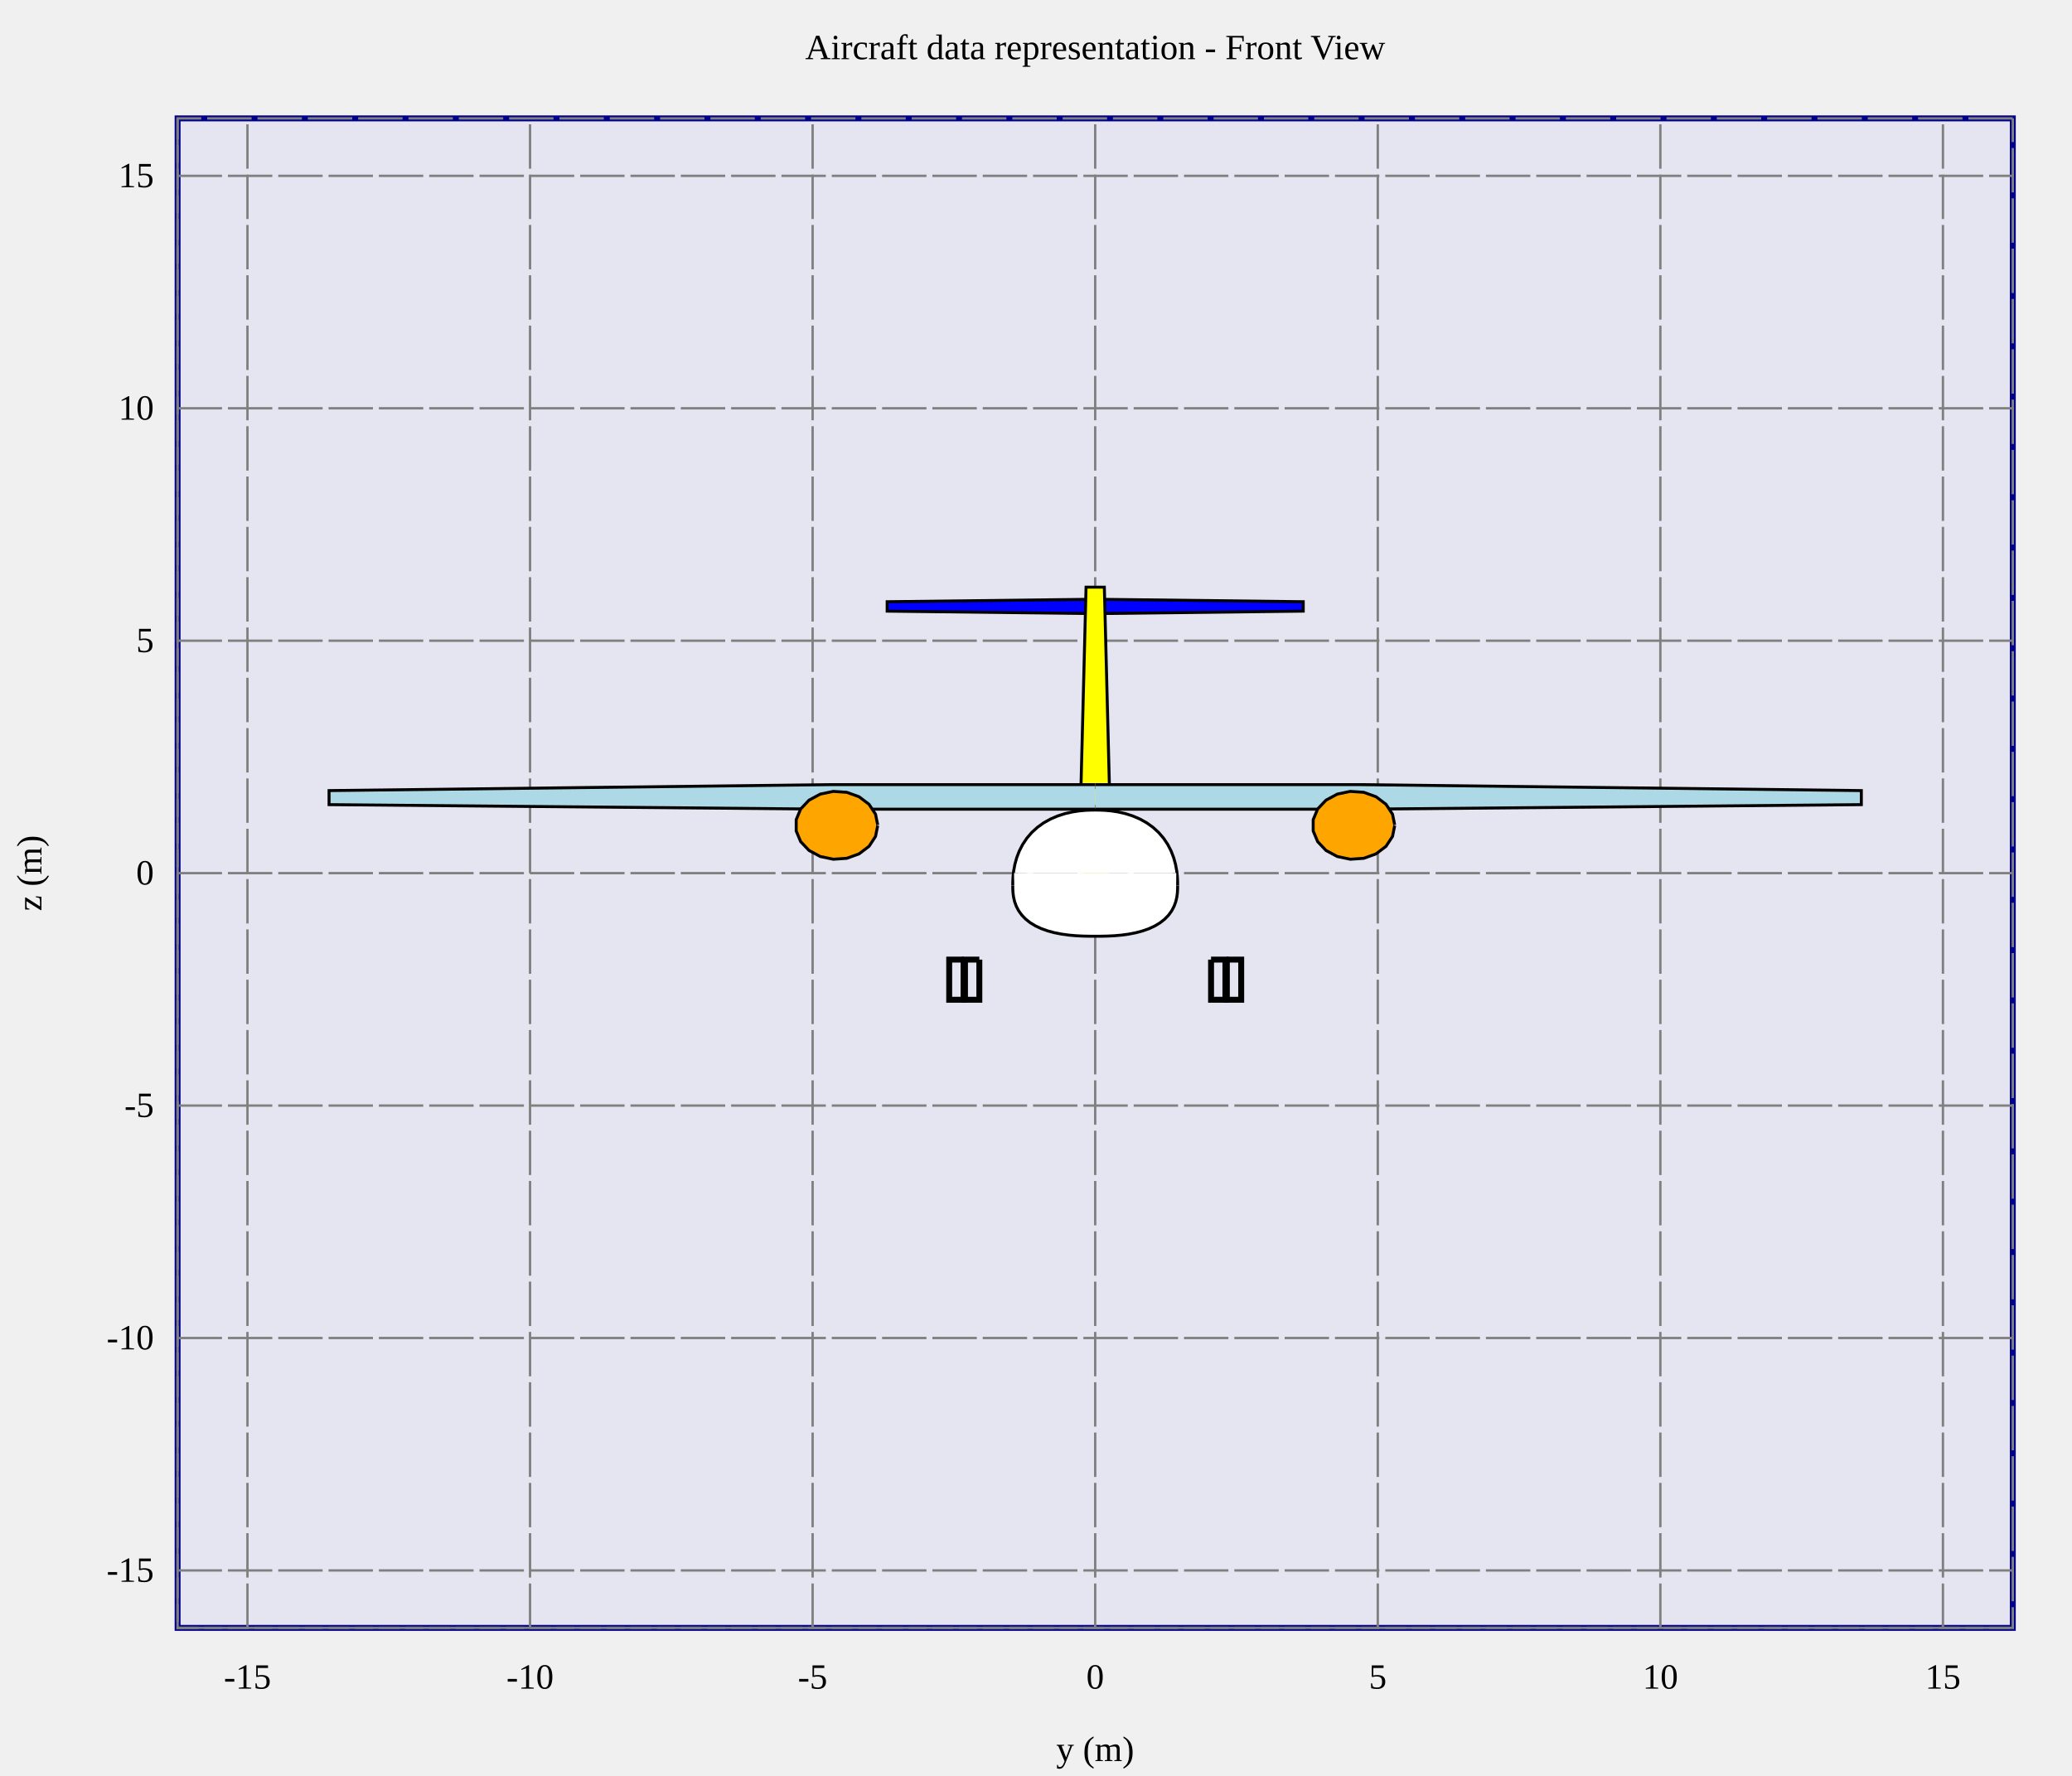
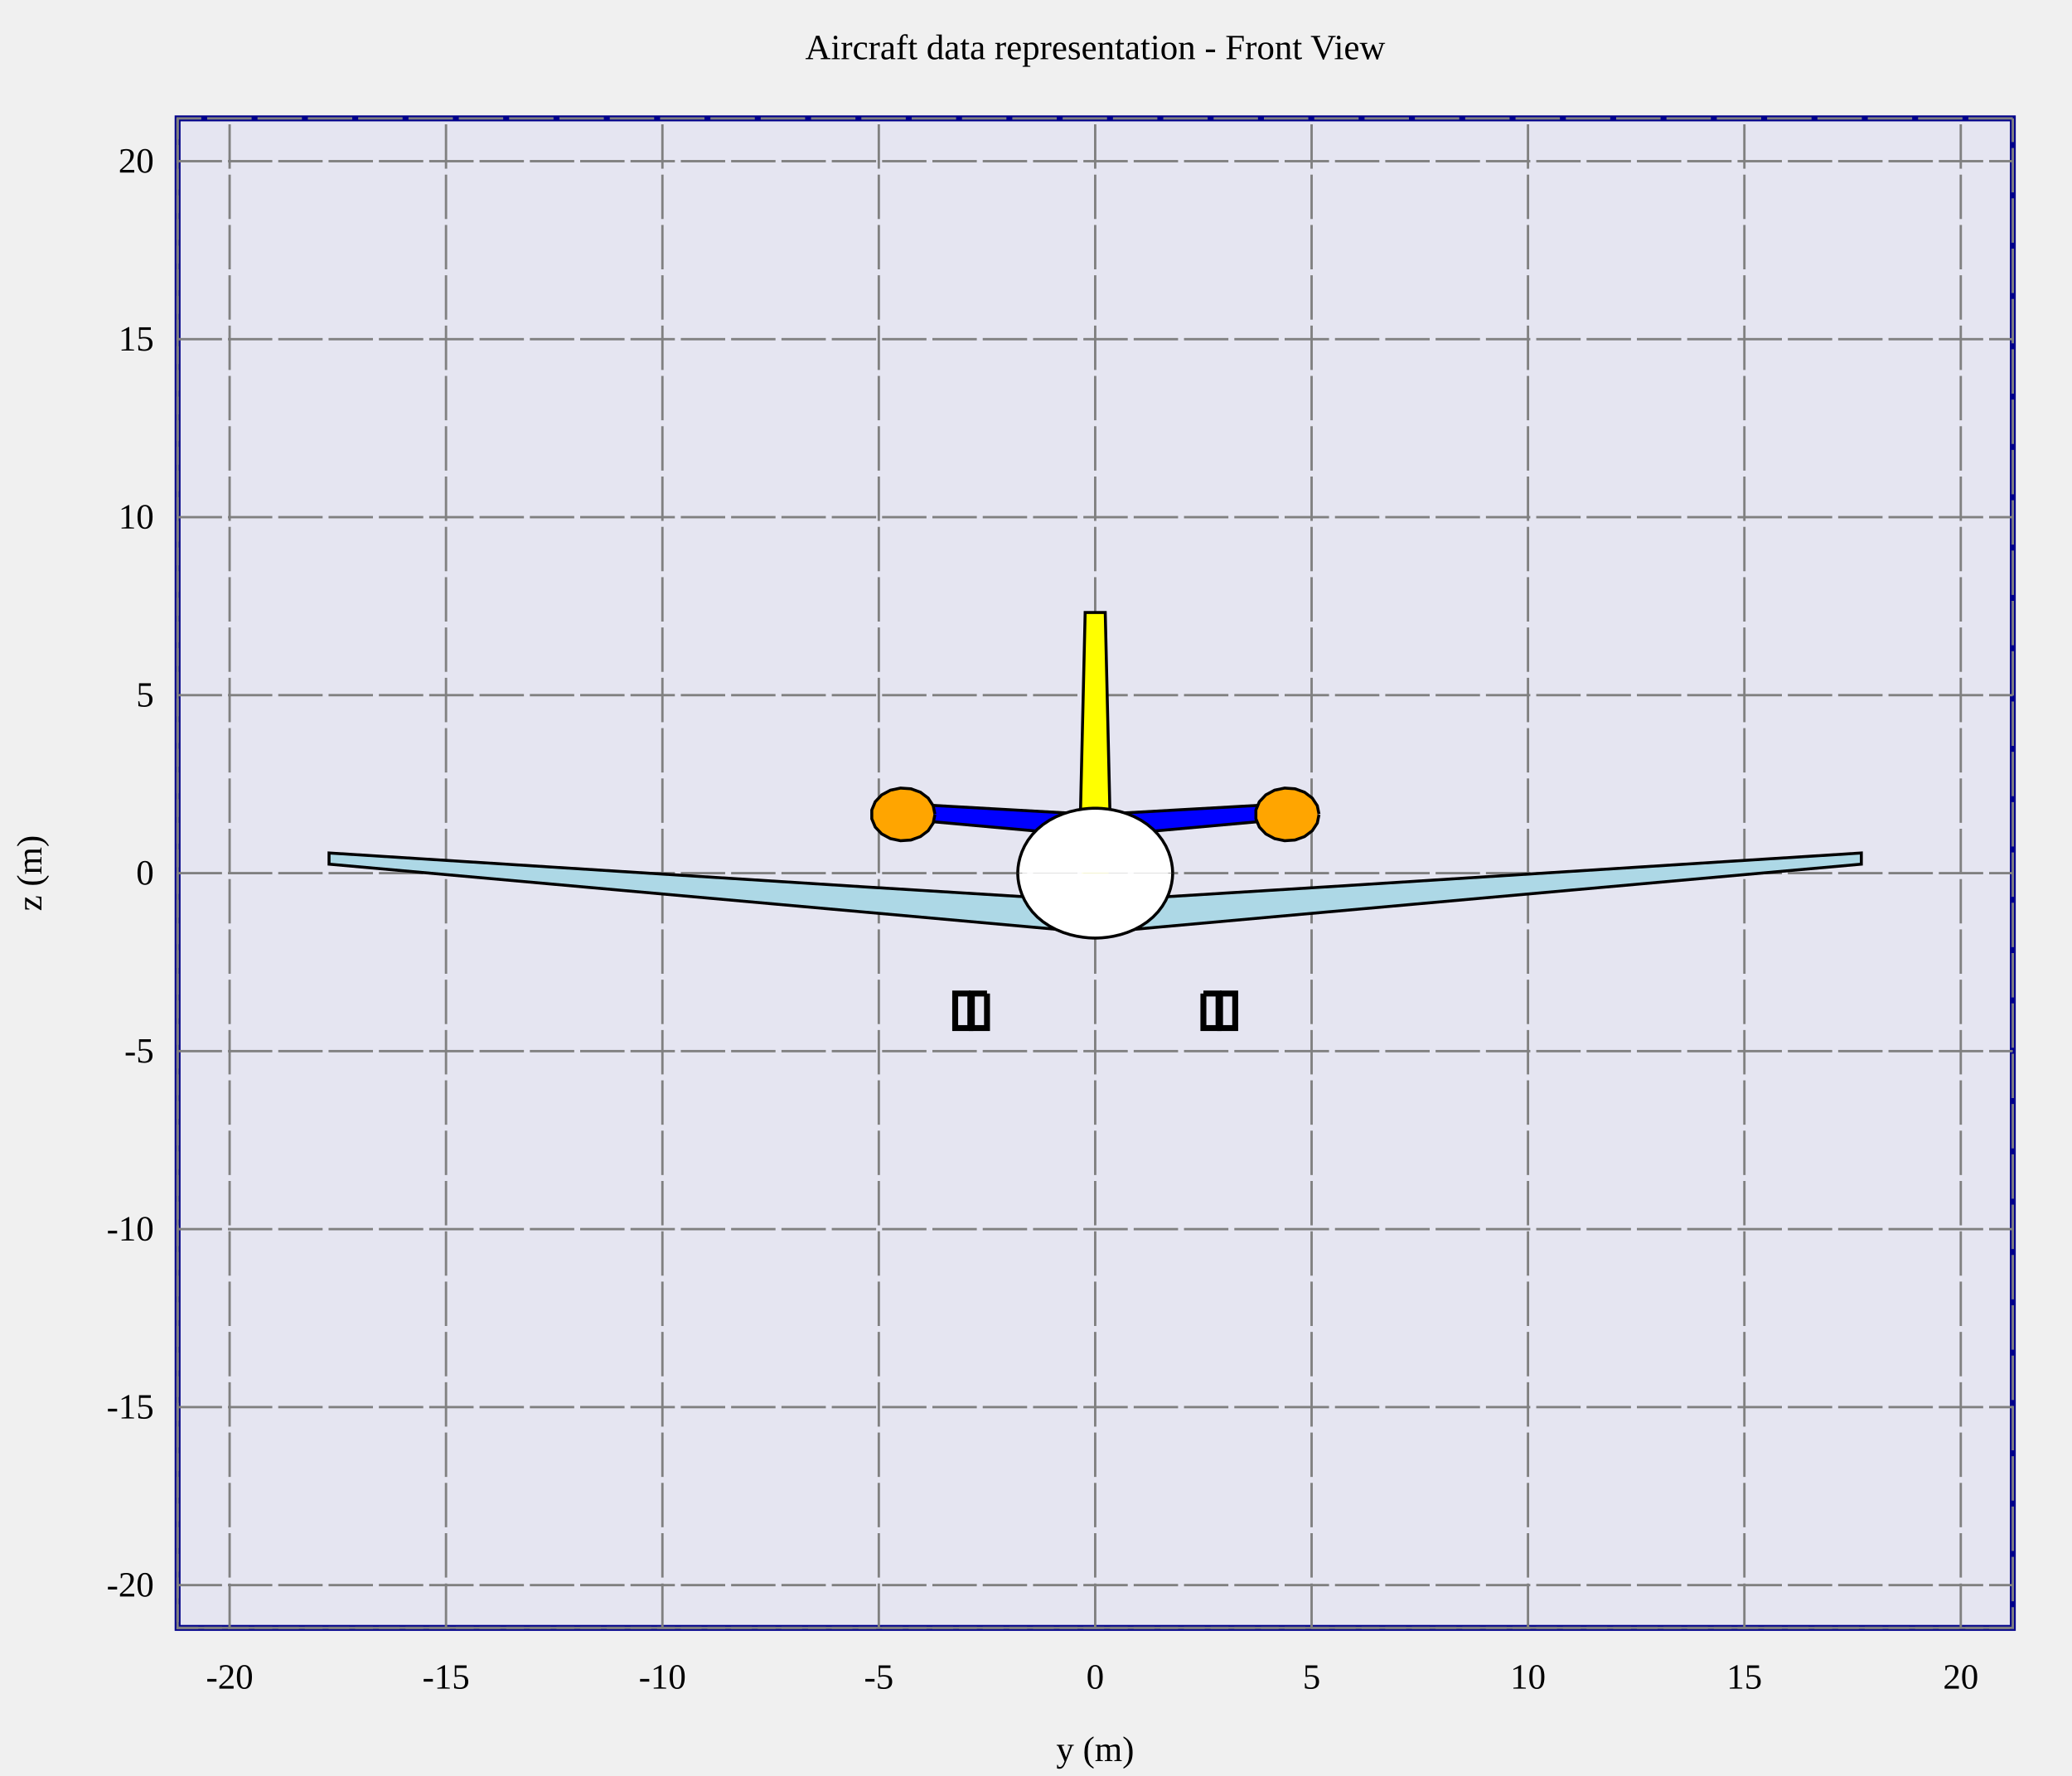
<svg xmlns="http://www.w3.org/2000/svg" id="svg" class="svg" width="700" height="600">
  <g id="page" width="700" height="600">
    <g id="graph" transform="translate(60,40)">
      <rect width="620" height="510" fill="blue" opacity="0.05" />
      <rect width="620" height="510" fill="none" opacity="1.0" style="stroke: darkblue; stroke-width: 2px;" />
      <g id="xAxis" class="axis" transform="translate(0,510)">
-         <g class="tick" transform="translate(23.59941,0)" style="opacity: 1;">
+         <g class="tick" transform="translate(17.57392,0)" style="opacity: 1;">
+           <line y2="-510" x2="0" style="fill: none; stroke: rgb(128, 128, 128); stroke-width: 0.8px; stroke-dasharray: 15px, 2px; font-style: normal; font-variant-caps: normal; font-weight: normal; font-size: 10px; line-height: normal; font-family: sans-serif; shape-rendering: geometricprecision;" />
+           <text dy=".71em" y="12" x="0" style="text-anchor: middle;">-20</text>
+         </g>
+         <g class="tick" transform="translate(90.68044,0)" style="opacity: 1;">
          <line y2="-510" x2="0" style="fill: none; stroke: rgb(128, 128, 128); stroke-width: 0.8px; stroke-dasharray: 15px, 2px; font-style: normal; font-variant-caps: normal; font-weight: normal; font-size: 10px; line-height: normal; font-family: sans-serif; shape-rendering: geometricprecision;" />
          <text dy=".71em" y="12" x="0" style="text-anchor: middle;">-15</text>
        </g>
-         <g class="tick" transform="translate(119.0663,0)" style="opacity: 1;">
+         <g class="tick" transform="translate(163.787,0)" style="opacity: 1;">
          <line y2="-510" x2="0" style="fill: none; stroke: rgb(128, 128, 128); stroke-width: 0.8px; stroke-dasharray: 15px, 2px; font-style: normal; font-variant-caps: normal; font-weight: normal; font-size: 10px; line-height: normal; font-family: sans-serif; shape-rendering: geometricprecision;" />
          <text dy=".71em" y="12" x="0" style="text-anchor: middle;">-10</text>
        </g>
-         <g class="tick" transform="translate(214.5331,0)" style="opacity: 1;">
+         <g class="tick" transform="translate(236.8935,0)" style="opacity: 1;">
          <line y2="-510" x2="0" style="fill: none; stroke: rgb(128, 128, 128); stroke-width: 0.8px; stroke-dasharray: 15px, 2px; font-style: normal; font-variant-caps: normal; font-weight: normal; font-size: 10px; line-height: normal; font-family: sans-serif; shape-rendering: geometricprecision;" />
          <text dy=".71em" y="12" x="0" style="text-anchor: middle;">-5</text>
        </g>
        <g class="tick" transform="translate(310,0)" style="opacity: 1;">
          <line y2="-510" x2="0" style="fill: none; stroke: rgb(128, 128, 128); stroke-width: 0.8px; stroke-dasharray: 15px, 2px; font-style: normal; font-variant-caps: normal; font-weight: normal; font-size: 10px; line-height: normal; font-family: sans-serif; shape-rendering: geometricprecision;" />
          <text dy=".71em" y="12" x="0" style="text-anchor: middle;">0</text>
        </g>
-         <g class="tick" transform="translate(405.4669,0)" style="opacity: 1;">
+         <g class="tick" transform="translate(383.1065,0)" style="opacity: 1;">
          <line y2="-510" x2="0" style="fill: none; stroke: rgb(128, 128, 128); stroke-width: 0.8px; stroke-dasharray: 15px, 2px; font-style: normal; font-variant-caps: normal; font-weight: normal; font-size: 10px; line-height: normal; font-family: sans-serif; shape-rendering: geometricprecision;" />
          <text dy=".71em" y="12" x="0" style="text-anchor: middle;">5</text>
        </g>
-         <g class="tick" transform="translate(500.9337,0)" style="opacity: 1;">
+         <g class="tick" transform="translate(456.213,0)" style="opacity: 1;">
          <line y2="-510" x2="0" style="fill: none; stroke: rgb(128, 128, 128); stroke-width: 0.8px; stroke-dasharray: 15px, 2px; font-style: normal; font-variant-caps: normal; font-weight: normal; font-size: 10px; line-height: normal; font-family: sans-serif; shape-rendering: geometricprecision;" />
          <text dy=".71em" y="12" x="0" style="text-anchor: middle;">10</text>
        </g>
-         <g class="tick" transform="translate(596.4006,0)" style="opacity: 1;">
+         <g class="tick" transform="translate(529.3196,0)" style="opacity: 1;">
          <line y2="-510" x2="0" style="fill: none; stroke: rgb(128, 128, 128); stroke-width: 0.8px; stroke-dasharray: 15px, 2px; font-style: normal; font-variant-caps: normal; font-weight: normal; font-size: 10px; line-height: normal; font-family: sans-serif; shape-rendering: geometricprecision;" />
          <text dy=".71em" y="12" x="0" style="text-anchor: middle;">15</text>
+         </g>
+         <g class="tick" transform="translate(602.4261,0)" style="opacity: 1;">
+           <line y2="-510" x2="0" style="fill: none; stroke: rgb(128, 128, 128); stroke-width: 0.8px; stroke-dasharray: 15px, 2px; font-style: normal; font-variant-caps: normal; font-weight: normal; font-size: 10px; line-height: normal; font-family: sans-serif; shape-rendering: geometricprecision;" />
+           <text dy=".71em" y="12" x="0" style="text-anchor: middle;">20</text>
        </g>
        <path class="domain" d="M0,-510V0H620V-510" style="fill: none; stroke: rgb(128, 128, 128); stroke-width: 0.8px; stroke-dasharray: 15px, 2px; font-style: normal; font-variant-caps: normal; font-weight: normal; font-size: 10px; line-height: normal; font-family: sans-serif; shape-rendering: geometricprecision;" />
      </g>
      <g id="yAxis" class="axis">
-         <g class="tick" transform="translate(0,490.5876)" style="opacity: 1;">
+         <g class="tick" transform="translate(0,495.544)" style="opacity: 1;">
+           <line x2="620" y2="0" style="fill: none; stroke: rgb(128, 128, 128); stroke-dasharray: 15px, 2px; stroke-width: 0.8px; shape-rendering: geometricprecision;" />
+           <text dy=".32em" x="-8" y="0" style="text-anchor: end;">-20</text>
+         </g>
+         <g class="tick" transform="translate(0,435.408)" style="opacity: 1;">
          <line x2="620" y2="0" style="fill: none; stroke: rgb(128, 128, 128); stroke-dasharray: 15px, 2px; stroke-width: 0.8px; shape-rendering: geometricprecision;" />
          <text dy=".32em" x="-8" y="0" style="text-anchor: end;">-15</text>
        </g>
-         <g class="tick" transform="translate(0,412.0584)" style="opacity: 1;">
+         <g class="tick" transform="translate(0,375.272)" style="opacity: 1;">
          <line x2="620" y2="0" style="fill: none; stroke: rgb(128, 128, 128); stroke-dasharray: 15px, 2px; stroke-width: 0.8px; shape-rendering: geometricprecision;" />
          <text dy=".32em" x="-8" y="0" style="text-anchor: end;">-10</text>
        </g>
-         <g class="tick" transform="translate(0,333.5292)" style="opacity: 1;">
+         <g class="tick" transform="translate(0,315.136)" style="opacity: 1;">
          <line x2="620" y2="0" style="fill: none; stroke: rgb(128, 128, 128); stroke-dasharray: 15px, 2px; stroke-width: 0.8px; shape-rendering: geometricprecision;" />
          <text dy=".32em" x="-8" y="0" style="text-anchor: end;">-5</text>
        </g>
        <g class="tick" transform="translate(0,255)" style="opacity: 1;">
          <line x2="620" y2="0" style="fill: none; stroke: rgb(128, 128, 128); stroke-dasharray: 15px, 2px; stroke-width: 0.8px; shape-rendering: geometricprecision;" />
          <text dy=".32em" x="-8" y="0" style="text-anchor: end;">0</text>
        </g>
-         <g class="tick" transform="translate(0,176.4708)" style="opacity: 1;">
+         <g class="tick" transform="translate(0,194.864)" style="opacity: 1;">
          <line x2="620" y2="0" style="fill: none; stroke: rgb(128, 128, 128); stroke-dasharray: 15px, 2px; stroke-width: 0.8px; shape-rendering: geometricprecision;" />
          <text dy=".32em" x="-8" y="0" style="text-anchor: end;">5</text>
        </g>
-         <g class="tick" transform="translate(0,97.94161)" style="opacity: 1;">
+         <g class="tick" transform="translate(0,134.728)" style="opacity: 1;">
          <line x2="620" y2="0" style="fill: none; stroke: rgb(128, 128, 128); stroke-dasharray: 15px, 2px; stroke-width: 0.8px; shape-rendering: geometricprecision;" />
          <text dy=".32em" x="-8" y="0" style="text-anchor: end;">10</text>
        </g>
-         <g class="tick" transform="translate(0,19.41242)" style="opacity: 1;">
+         <g class="tick" transform="translate(0,74.59197)" style="opacity: 1;">
          <line x2="620" y2="0" style="fill: none; stroke: rgb(128, 128, 128); stroke-dasharray: 15px, 2px; stroke-width: 0.8px; shape-rendering: geometricprecision;" />
          <text dy=".32em" x="-8" y="0" style="text-anchor: end;">15</text>
+         </g>
+         <g class="tick" transform="translate(0,14.45596)" style="opacity: 1;">
+           <line x2="620" y2="0" style="fill: none; stroke: rgb(128, 128, 128); stroke-dasharray: 15px, 2px; stroke-width: 0.8px; shape-rendering: geometricprecision;" />
+           <text dy=".32em" x="-8" y="0" style="text-anchor: end;">20</text>
        </g>
        <path class="domain" d="M620,0H0V510H620" style="fill: none; stroke: rgb(128, 128, 128); stroke-dasharray: 15px, 2px; stroke-width: 0.8px; shape-rendering: geometricprecision;" />
      </g>
      <g id="xy" class="xy">
-         <path id="line" d="M310,162.963L379.782,163.791L379.782,165.987L310,166.816" class="line" style="fill:none; stroke:black; stroke-width:2" />
-         <path id="area" d="M310,162.963L379.782,163.791L379.782,165.987L310,166.816L310,255L379.782,255L379.782,255L310,255Z" class="area" style="fill:blue;" opacity="1" />
+         <path id="line" d="M310,235.708L376.482,231.958L376.482,236.086L310,242.059" class="line" style="fill:none; stroke:black; stroke-width:2" />
+         <path id="area" d="M310,235.708L376.482,231.958L376.482,236.086L310,242.059L310,255L376.482,255L376.482,255L310,255Z" class="area" style="fill:blue;" opacity="1" />
      </g>
      <g id="xy" class="xy">
-         <path id="line" d="M310,162.963L240.218,163.791L240.218,165.987L310,166.816" class="line" style="fill:none; stroke:black; stroke-width:2" />
-         <path id="area" d="M310,162.963L240.218,163.791L240.218,165.987L310,166.816L310,255L240.218,255L240.218,255L310,255Z" class="area" style="fill:blue;" opacity="1" />
+         <path id="line" d="M310,235.708L243.518,231.958L243.518,236.086L310,242.059" class="line" style="fill:none; stroke:black; stroke-width:2" />
+         <path id="area" d="M310,235.708L243.518,231.958L243.518,236.086L310,242.059L310,255L243.518,255L243.518,255L310,255Z" class="area" style="fill:blue;" opacity="1" />
      </g>
      <g id="xy" class="xy">
-         <path id="line" d="M314.526,234.582L312.601,158.88L307.399,158.88L305.474,234.582" class="line" style="fill:none; stroke:black; stroke-width:2" />
-         <path id="area" d="M314.526,234.582L312.601,158.88L307.399,158.88L305.474,234.582L305.474,255L307.399,255L312.601,255L314.526,255Z" class="area" style="fill:yellow;" opacity="1" />
+         <path id="line" d="M314.536,236.959L312.904,167.442L307.096,167.442L305.464,236.959" class="line" style="fill:none; stroke:black; stroke-width:2" />
+         <path id="area" d="M314.536,236.959L312.904,167.442L307.096,167.442L305.464,236.959L305.464,255L307.096,255L312.904,255L314.536,255Z" class="area" style="fill:yellow;" opacity="1" />
      </g>
      <g id="xy" class="xy">
-         <path id="line" d="M310,225.598L399.739,225.598L568.333,227.602L568.333,231.36L399.739,232.893L310,232.893" class="line" style="fill:none; stroke:black; stroke-width:2" />
-         <path id="area" d="M310,225.598L399.739,225.598L568.333,227.602L568.333,231.36L399.739,232.893L310,232.893L310,255L399.739,255L568.333,255L568.333,255L399.739,255L310,255Z" class="area" style="fill:lightblue;" opacity="1" />
+         <path id="line" d="M310,264.946L387.5,260.173L568.333,248.721L568.333,251.504L387.5,267.692L310,274.653" class="line" style="fill:none; stroke:black; stroke-width:2" />
+         <path id="area" d="M310,264.946L387.5,260.173L568.333,248.721L568.333,251.504L387.5,267.692L310,274.653L310,255L387.5,255L568.333,255L568.333,255L387.5,255L310,255Z" class="area" style="fill:lightblue;" opacity="1" />
      </g>
      <g id="xy" class="xy">
-         <path id="line" d="M310,225.598L220.261,225.598L51.667,227.602L51.667,231.36L220.261,232.893L310,232.893" class="line" style="fill:none; stroke:black; stroke-width:2" />
-         <path id="area" d="M310,225.598L220.261,225.598L51.667,227.602L51.667,231.36L220.261,232.893L310,232.893L310,255L220.261,255L51.667,255L51.667,255L220.261,255L310,255Z" class="area" style="fill:lightblue;" opacity="1" />
+         <path id="line" d="M310,264.946L232.5,260.173L51.667,248.721L51.667,251.504L232.5,267.692L310,274.653" class="line" style="fill:none; stroke:black; stroke-width:2" />
+         <path id="area" d="M310,264.946L232.5,260.173L51.667,248.721L51.667,251.504L232.5,267.692L310,274.653L310,255L232.5,255L51.667,255L51.667,255L232.5,255L310,255Z" class="area" style="fill:lightblue;" opacity="1" />
      </g>
      <g id="xy" class="xy">
-         <path id="line" d="M282.649,259.164L282.661,257.883L282.743,256.22L282.956,254.282L283.347,252.168L283.955,249.962L284.807,247.743L285.917,245.577L287.291,243.52L288.922,241.62L290.792,239.911L292.873,238.422L295.124,237.167L297.496,236.153L299.926,235.375L302.34,234.82L304.656,234.462L306.777,234.268L308.597,234.193L310,234.182L310,234.182L311.403,234.193L313.223,234.268L315.344,234.462L317.66,234.82L320.074,235.375L322.504,236.153L324.876,237.167L327.127,238.422L329.208,239.911L331.078,241.62L332.709,243.52L334.083,245.577L335.193,247.743L336.045,249.962L336.653,252.168L337.044,254.282L337.257,256.22L337.339,257.883L337.351,259.164" class="line" style="fill:none; stroke:black; stroke-width:2" />
-         <path id="area" d="M282.649,259.164L282.661,257.883L282.743,256.22L282.956,254.282L283.347,252.168L283.955,249.962L284.807,247.743L285.917,245.577L287.291,243.52L288.922,241.62L290.792,239.911L292.873,238.422L295.124,237.167L297.496,236.153L299.926,235.375L302.34,234.82L304.656,234.462L306.777,234.268L308.597,234.193L310,234.182L310,234.182L311.403,234.193L313.223,234.268L315.344,234.462L317.66,234.82L320.074,235.375L322.504,236.153L324.876,237.167L327.127,238.422L329.208,239.911L331.078,241.62L332.709,243.52L334.083,245.577L335.193,247.743L336.045,249.962L336.653,252.168L337.044,254.282L337.257,256.22L337.339,257.883L337.351,259.164L337.351,255L337.339,255L337.257,255L337.044,255L336.653,255L336.045,255L335.193,255L334.083,255L332.709,255L331.078,255L329.208,255L327.127,255L324.876,255L322.504,255L320.074,255L317.66,255L315.344,255L313.223,255L311.403,255L310,255L310,255L308.597,255L306.777,255L304.656,255L302.34,255L299.926,255L297.496,255L295.124,255L292.873,255L290.792,255L288.922,255L287.291,255L285.917,255L284.807,255L283.955,255L283.347,255L282.956,255L282.743,255L282.661,255L282.649,255Z" class="area" style="fill:white;" opacity="1" />
+         <path id="line" d="M284.34,255L284.353,254.285L284.439,253.121L284.662,251.621L285.071,249.886L285.703,248.008L286.585,246.069L287.73,244.139L289.138,242.28L290.799,240.541L292.688,238.963L294.77,237.576L296.997,236.399L299.307,235.443L301.629,234.706L303.877,234.178L305.954,233.837L307.75,233.651L309.144,233.578L310,233.568L310,233.568L310.856,233.578L312.25,233.651L314.046,233.837L316.123,234.178L318.371,234.706L320.693,235.443L323.003,236.399L325.23,237.576L327.312,238.963L329.201,240.541L330.862,242.28L332.27,244.139L333.415,246.069L334.297,248.008L334.929,249.886L335.338,251.621L335.561,253.121L335.647,254.285L335.66,255" class="line" style="fill:none; stroke:black; stroke-width:2" />
+         <path id="area" d="M284.34,255L284.353,254.285L284.439,253.121L284.662,251.621L285.071,249.886L285.703,248.008L286.585,246.069L287.73,244.139L289.138,242.28L290.799,240.541L292.688,238.963L294.77,237.576L296.997,236.399L299.307,235.443L301.629,234.706L303.877,234.178L305.954,233.837L307.75,233.651L309.144,233.578L310,233.568L310,233.568L310.856,233.578L312.25,233.651L314.046,233.837L316.123,234.178L318.371,234.706L320.693,235.443L323.003,236.399L325.23,237.576L327.312,238.963L329.201,240.541L330.862,242.28L332.27,244.139L333.415,246.069L334.297,248.008L334.929,249.886L335.338,251.621L335.561,253.121L335.647,254.285L335.66,255L335.66,255L335.647,255L335.561,255L335.338,255L334.929,255L334.297,255L333.415,255L332.27,255L330.862,255L329.201,255L327.312,255L325.23,255L323.003,255L320.693,255L318.371,255L316.123,255L314.046,255L312.25,255L310.856,255L310,255L310,255L309.144,255L307.75,255L305.954,255L303.877,255L301.629,255L299.307,255L296.997,255L294.77,255L292.688,255L290.799,255L289.138,255L287.73,255L286.585,255L285.703,255L285.071,255L284.662,255L284.439,255L284.353,255L284.34,255Z" class="area" style="fill:white;" opacity="1" />
      </g>
      <g id="xy" class="xy">
-         <path id="line" d="M337.351,259.164L337.34,260.316L337.268,261.628L337.08,263.046L336.733,264.518L336.192,265.999L335.429,267.451L334.429,268.84L333.182,270.137L331.69,271.32L329.964,272.371L328.021,273.279L325.891,274.038L323.611,274.648L321.226,275.112L318.793,275.442L316.376,275.653L314.048,275.767L311.892,275.812L310,275.818L310,275.818L308.108,275.812L305.952,275.767L303.624,275.653L301.207,275.442L298.774,275.112L296.389,274.648L294.109,274.038L291.979,273.279L290.036,272.371L288.31,271.32L286.818,270.137L285.571,268.84L284.571,267.451L283.808,265.999L283.267,264.518L282.92,263.046L282.732,261.628L282.66,260.316L282.649,259.164" class="line" style="fill:none; stroke:black; stroke-width:2" />
-         <path id="area" d="M337.351,259.164L337.34,260.316L337.268,261.628L337.08,263.046L336.733,264.518L336.192,265.999L335.429,267.451L334.429,268.84L333.182,270.137L331.69,271.32L329.964,272.371L328.021,273.279L325.891,274.038L323.611,274.648L321.226,275.112L318.793,275.442L316.376,275.653L314.048,275.767L311.892,275.812L310,275.818L310,275.818L308.108,275.812L305.952,275.767L303.624,275.653L301.207,275.442L298.774,275.112L296.389,274.648L294.109,274.038L291.979,273.279L290.036,272.371L288.31,271.32L286.818,270.137L285.571,268.84L284.571,267.451L283.808,265.999L283.267,264.518L282.92,263.046L282.732,261.628L282.66,260.316L282.649,259.164L282.649,255L282.66,255L282.732,255L282.92,255L283.267,255L283.808,255L284.571,255L285.571,255L286.818,255L288.31,255L290.036,255L291.979,255L294.109,255L296.389,255L298.774,255L301.207,255L303.624,255L305.952,255L308.108,255L310,255L310,255L311.892,255L314.048,255L316.376,255L318.793,255L321.226,255L323.611,255L325.891,255L328.021,255L329.964,255L331.69,255L333.182,255L334.429,255L335.429,255L336.192,255L336.733,255L337.08,255L337.268,255L337.34,255L337.351,255Z" class="area" style="fill:white;" opacity="1" />
+         <path id="line" d="M335.66,255L335.647,255.715L335.561,256.879L335.338,258.379L334.929,260.114L334.297,261.992L333.415,263.931L332.27,265.861L330.862,267.72L329.201,269.459L327.312,271.037L325.23,272.424L323.003,273.601L320.693,274.557L318.371,275.294L316.123,275.822L314.046,276.163L312.25,276.349L310.856,276.422L310,276.432L310,276.432L309.144,276.422L307.75,276.349L305.954,276.163L303.877,275.822L301.629,275.294L299.307,274.557L296.997,273.601L294.77,272.424L292.688,271.037L290.799,269.459L289.138,267.72L287.73,265.861L286.585,263.931L285.703,261.992L285.071,260.114L284.662,258.379L284.439,256.879L284.353,255.715L284.34,255" class="line" style="fill:none; stroke:black; stroke-width:2" />
+         <path id="area" d="M335.66,255L335.647,255.715L335.561,256.879L335.338,258.379L334.929,260.114L334.297,261.992L333.415,263.931L332.27,265.861L330.862,267.72L329.201,269.459L327.312,271.037L325.23,272.424L323.003,273.601L320.693,274.557L318.371,275.294L316.123,275.822L314.046,276.163L312.25,276.349L310.856,276.422L310,276.432L310,276.432L309.144,276.422L307.75,276.349L305.954,276.163L303.877,275.822L301.629,275.294L299.307,274.557L296.997,273.601L294.77,272.424L292.688,271.037L290.799,269.459L289.138,267.72L287.73,265.861L286.585,263.931L285.703,261.992L285.071,260.114L284.662,258.379L284.439,256.879L284.353,255.715L284.34,255L284.34,255L284.353,255L284.439,255L284.662,255L285.071,255L285.703,255L286.585,255L287.73,255L289.138,255L290.799,255L292.688,255L294.77,255L296.997,255L299.307,255L301.629,255L303.877,255L305.954,255L307.75,255L309.144,255L310,255L310,255L310.856,255L312.25,255L314.046,255L316.123,255L318.371,255L320.693,255L323.003,255L325.23,255L327.312,255L329.201,255L330.862,255L332.27,255L333.415,255L334.297,255L334.929,255L335.338,255L335.561,255L335.647,255L335.66,255Z" class="area" style="fill:white;" opacity="1" />
      </g>
      <g id="xy" class="xy">
-         <path id="line" d="M349.141,284.213L353.991,284.213L353.991,297.776L349.141,297.776L349.141,284.213" class="line" style="fill:none; stroke:black; stroke-width:2" />
+         <path id="line" d="M346.553,295.676L351.671,295.676L351.671,307.342L346.553,307.342L346.553,295.676" class="line" style="fill:none; stroke:black; stroke-width:2" />
      </g>
      <g id="xy" class="xy">
-         <path id="line" d="M270.859,284.213L266.009,284.213L266.009,297.776L270.859,297.776L270.859,284.213" class="line" style="fill:none; stroke:black; stroke-width:2" />
+         <path id="line" d="M273.447,295.676L268.329,295.676L268.329,307.342L273.447,307.342L273.447,295.676" class="line" style="fill:none; stroke:black; stroke-width:2" />
      </g>
      <g id="xy" class="xy">
-         <path id="line" d="M354.476,284.213L359.326,284.213L359.326,297.776L354.476,297.776L354.476,284.213" class="line" style="fill:none; stroke:black; stroke-width:2" />
+         <path id="line" d="M352.182,295.676L357.3,295.676L357.3,307.342L352.182,307.342L352.182,295.676" class="line" style="fill:none; stroke:black; stroke-width:2" />
      </g>
      <g id="xy" class="xy">
-         <path id="line" d="M265.524,284.213L260.674,284.213L260.674,297.776L265.524,297.776L265.524,284.213" class="line" style="fill:none; stroke:black; stroke-width:2" />
+         <path id="line" d="M267.818,295.676L262.7,295.676L262.7,307.342L267.818,307.342L267.818,295.676" class="line" style="fill:none; stroke:black; stroke-width:2" />
      </g>
      <g id="xy" class="xy">
-         <path id="line" d="M410.695,238.839L409.97,235.27L407.876,232.087L404.639,229.636L400.61,228.182L396.226,227.883L391.96,228.771L388.277,230.751L385.575,233.607L384.146,237.03L384.146,240.649L385.575,244.072L388.277,246.928L391.96,248.908L396.226,249.796L400.61,249.497L404.639,248.043L407.876,245.592L409.97,242.409L410.695,238.839" class="line" style="fill:none; stroke:black; stroke-width:2" />
-         <path id="area" d="M410.695,238.839L409.97,235.27L407.876,232.087L404.639,229.636L400.61,228.182L396.226,227.883L391.96,228.771L388.277,230.751L385.575,233.607L384.146,237.03L384.146,240.649L385.575,244.072L388.277,246.928L391.96,248.908L396.226,249.796L400.61,249.497L404.639,248.043L407.876,245.592L409.97,242.409L410.695,238.839L410.695,255L409.97,255L407.876,255L404.639,255L400.61,255L396.226,255L391.96,255L388.277,255L385.575,255L384.146,255L384.146,255L385.575,255L388.277,255L391.96,255L396.226,255L400.61,255L404.639,255L407.876,255L409.97,255L410.695,255Z" class="area" style="fill:orange;" opacity="1" />
+         <path id="line" d="M385.117,235.155L384.562,232.421L382.959,229.984L380.48,228.107L377.395,226.994L374.037,226.765L370.771,227.445L367.95,228.961L365.881,231.148L364.787,233.769L364.787,236.541L365.881,239.162L367.95,241.349L370.771,242.865L374.037,243.545L377.395,243.317L380.48,242.203L382.959,240.326L384.562,237.889L385.117,235.155" class="line" style="fill:none; stroke:black; stroke-width:2" />
+         <path id="area" d="M385.117,235.155L384.562,232.421L382.959,229.984L380.48,228.107L377.395,226.994L374.037,226.765L370.771,227.445L367.95,228.961L365.881,231.148L364.787,233.769L364.787,236.541L365.881,239.162L367.95,241.349L370.771,242.865L374.037,243.545L377.395,243.317L380.48,242.203L382.959,240.326L384.562,237.889L385.117,235.155L385.117,255L384.562,255L382.959,255L380.48,255L377.395,255L374.037,255L370.771,255L367.95,255L365.881,255L364.787,255L364.787,255L365.881,255L367.95,255L370.771,255L374.037,255L377.395,255L380.48,255L382.959,255L384.562,255L385.117,255Z" class="area" style="fill:orange;" opacity="1" />
      </g>
      <g id="xy" class="xy">
-         <path id="line" d="M236.036,238.839L235.312,235.27L233.218,232.087L229.981,229.636L225.952,228.182L221.567,227.883L217.302,228.771L213.619,230.751L210.916,233.607L209.488,237.03L209.488,240.649L210.916,244.072L213.619,246.928L217.302,248.908L221.567,249.796L225.952,249.497L229.981,248.043L233.218,245.592L235.312,242.409L236.036,238.839" class="line" style="fill:none; stroke:black; stroke-width:2" />
-         <path id="area" d="M236.036,238.839L235.312,235.27L233.218,232.087L229.981,229.636L225.952,228.182L221.567,227.883L217.302,228.771L213.619,230.751L210.916,233.607L209.488,237.03L209.488,240.649L210.916,244.072L213.619,246.928L217.302,248.908L221.567,249.796L225.952,249.497L229.981,248.043L233.218,245.592L235.312,242.409L236.036,238.839L236.036,255L235.312,255L233.218,255L229.981,255L225.952,255L221.567,255L217.302,255L213.619,255L210.916,255L209.488,255L209.488,255L210.916,255L213.619,255L217.302,255L221.567,255L225.952,255L229.981,255L233.218,255L235.312,255L236.036,255Z" class="area" style="fill:orange;" opacity="1" />
+         <path id="line" d="M255.353,235.155L254.798,232.421L253.195,229.984L250.716,228.107L247.63,226.994L244.273,226.765L241.007,227.445L238.186,228.961L236.117,231.148L235.023,233.769L235.023,236.541L236.117,239.162L238.186,241.349L241.007,242.865L244.273,243.545L247.63,243.317L250.716,242.203L253.195,240.326L254.798,237.889L255.353,235.155" class="line" style="fill:none; stroke:black; stroke-width:2" />
+         <path id="area" d="M255.353,235.155L254.798,232.421L253.195,229.984L250.716,228.107L247.63,226.994L244.273,226.765L241.007,227.445L238.186,228.961L236.117,231.148L235.023,233.769L235.023,236.541L236.117,239.162L238.186,241.349L241.007,242.865L244.273,243.545L247.63,243.317L250.716,242.203L253.195,240.326L254.798,237.889L255.353,235.155L255.353,255L254.798,255L253.195,255L250.716,255L247.63,255L244.273,255L241.007,255L238.186,255L236.117,255L235.023,255L235.023,255L236.117,255L238.186,255L241.007,255L244.273,255L247.63,255L250.716,255L253.195,255L254.798,255L255.353,255Z" class="area" style="fill:orange;" opacity="1" />
      </g>
    </g>
  </g>
  <text class="x label" text-anchor="middle" x="370" y="595">y (m)</text>
  <text class="y label" text-anchor="middle" x="-295" y="5" dy=".75em" transform="rotate(-90)">z (m)</text>
  <text class="title" text-anchor="middle" x="370" y="20">Aircraft data representation - Front View</text>
</svg>
